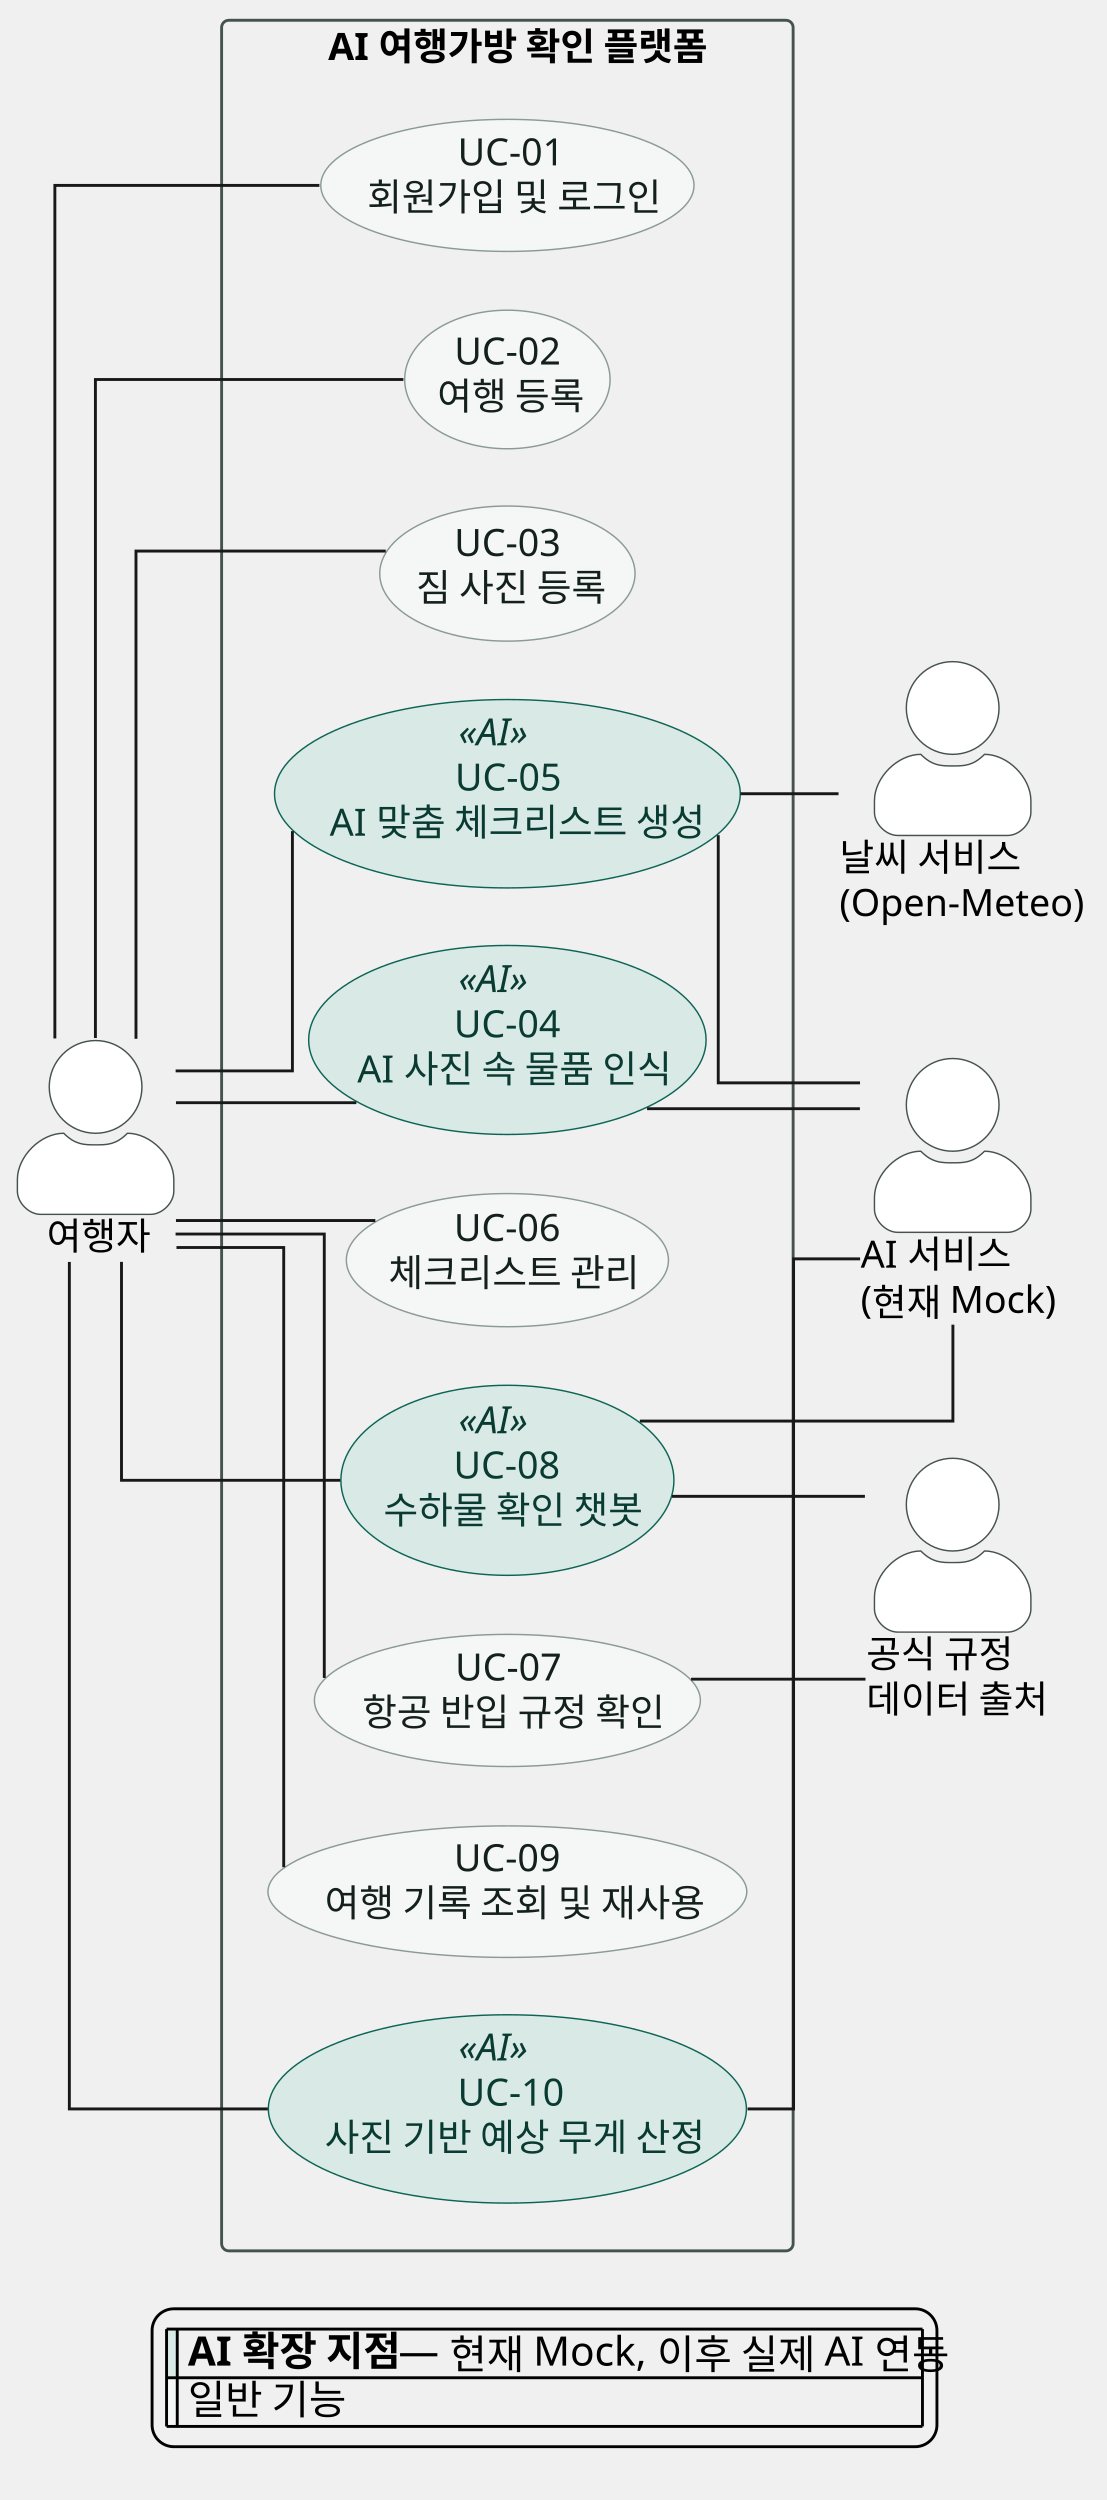
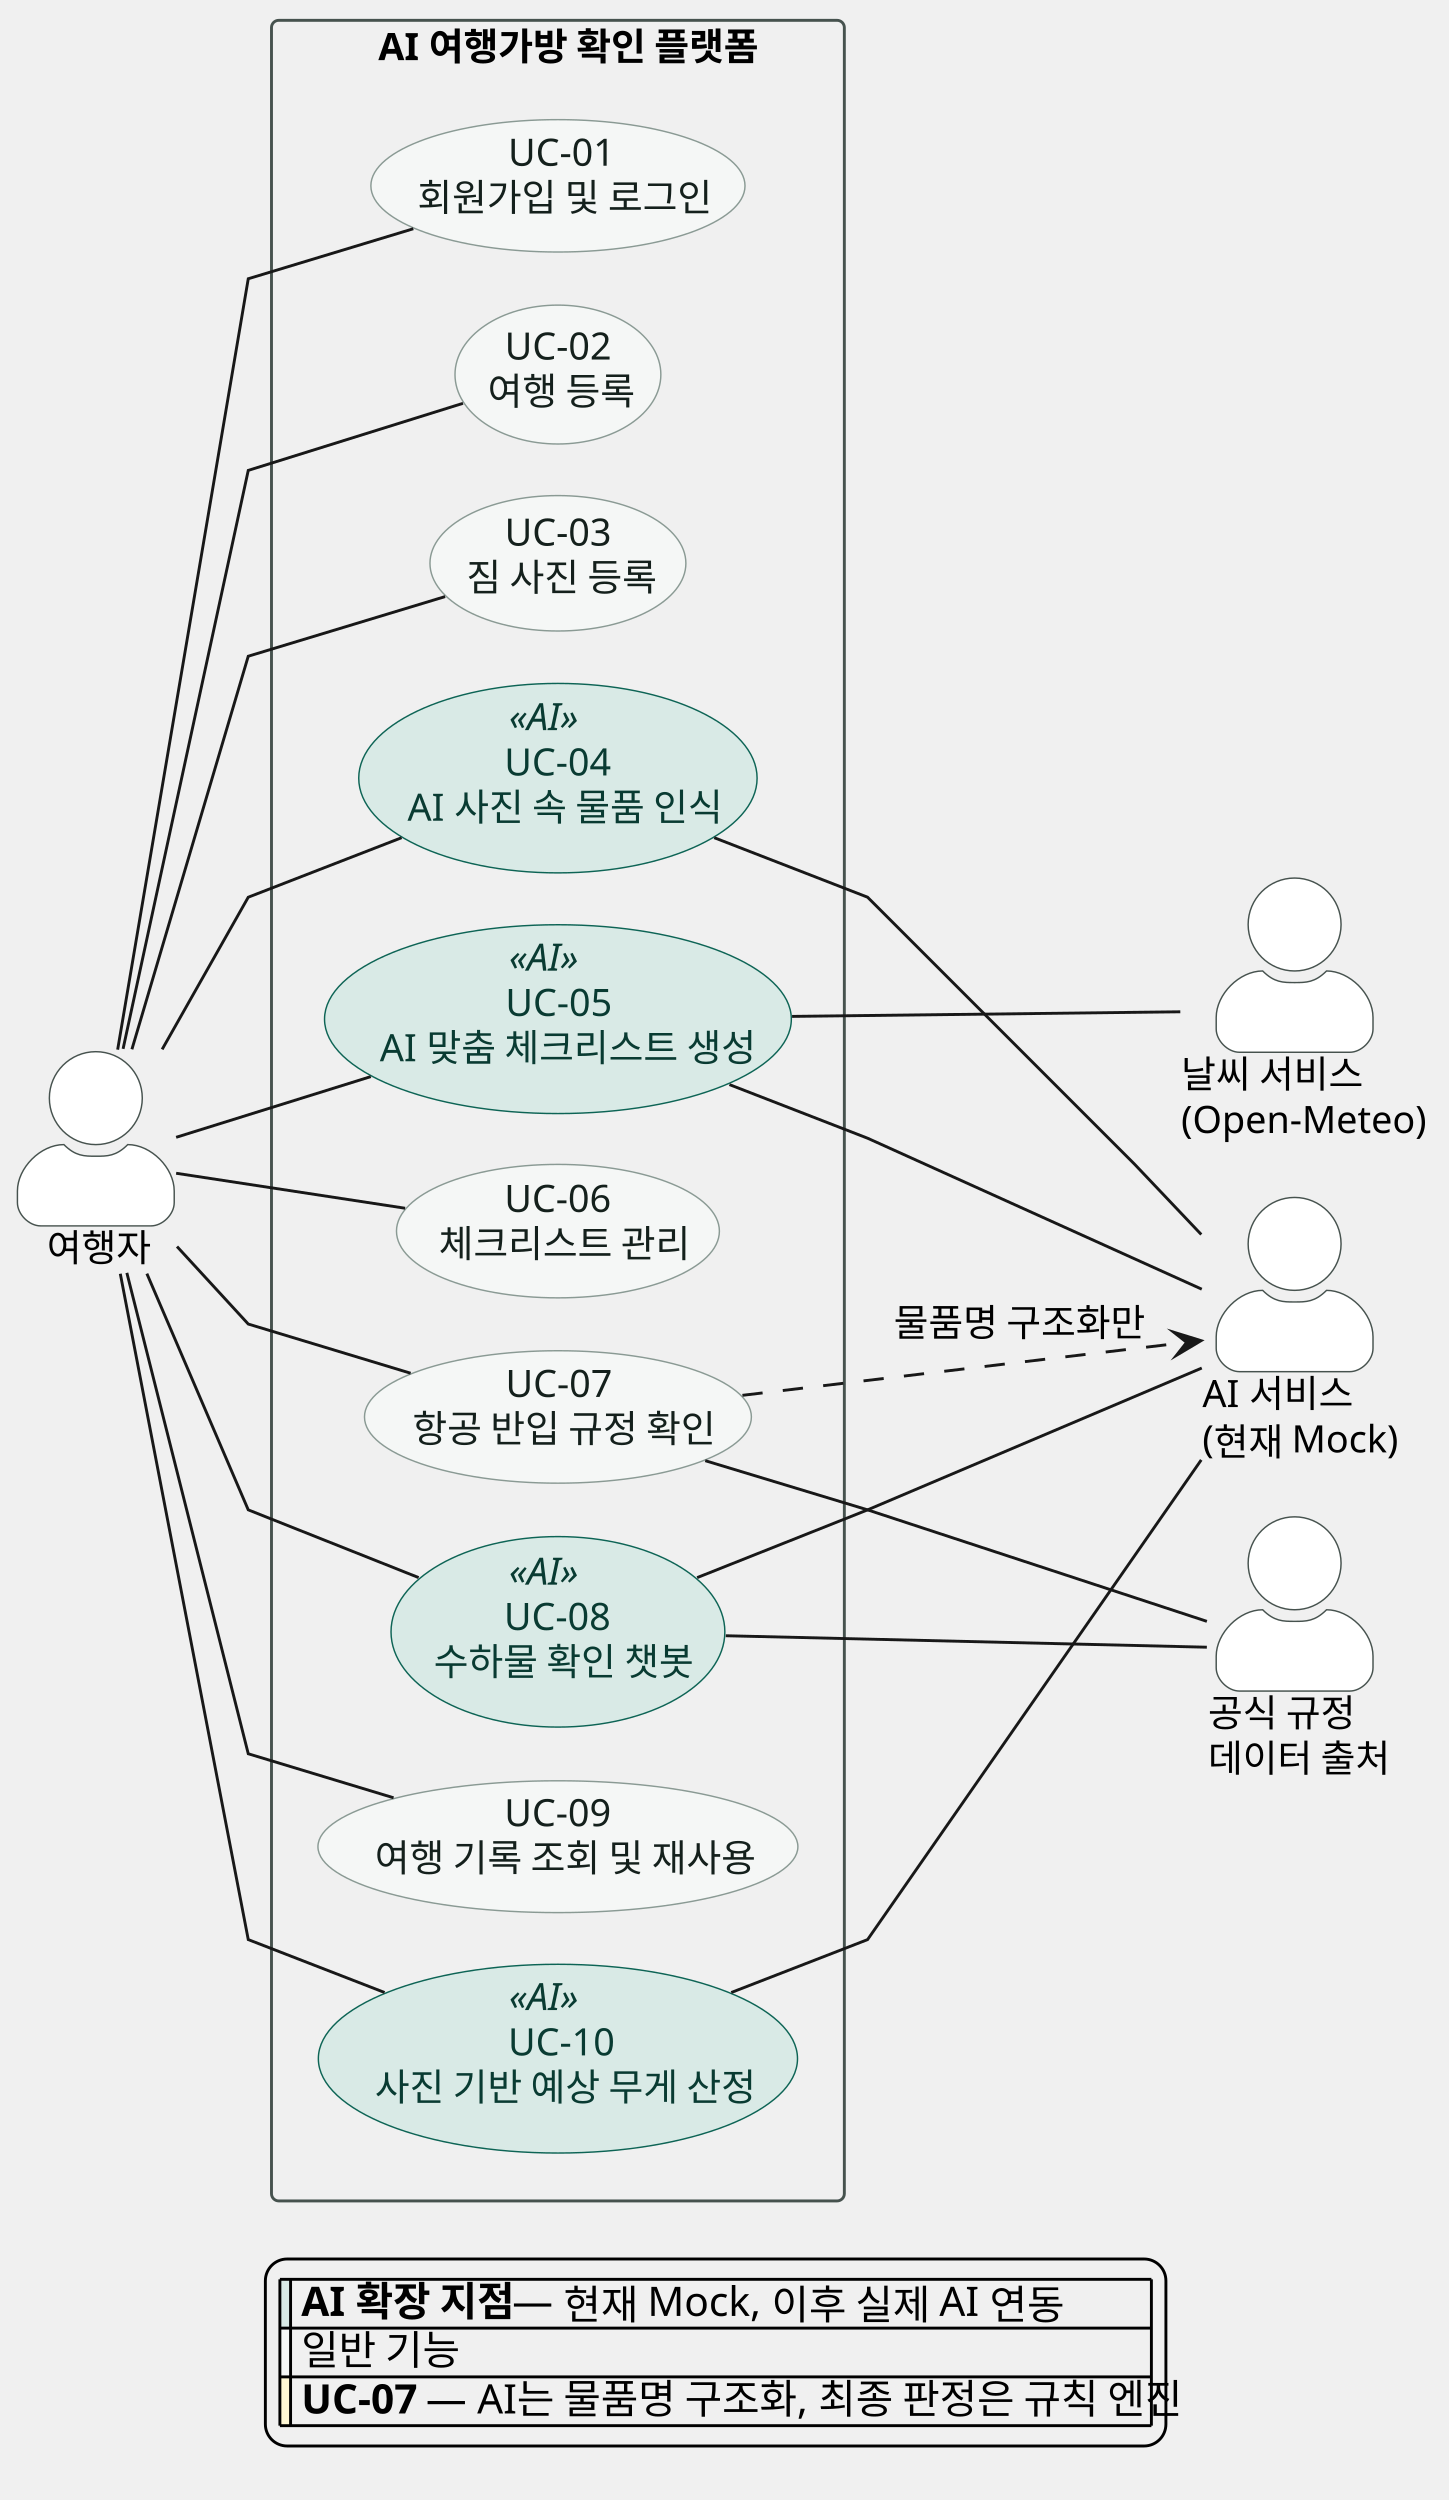
- <svg xmlns="http://www.w3.org/2000/svg" version="1.1" data-diagram-type="DESCRIPTION" style="width:382px;height:863px;background:#FFFFFF;" width="382px" height="863px" viewBox="0 0 382 863" zoomAndPan="magnify" preserveAspectRatio="none" contentStyleType="text/css">
+ <svg xmlns="http://www.w3.org/2000/svg" version="1.1" data-diagram-type="DESCRIPTION" style="width:499px;height:861px;background:#FFFFFF;" width="499px" height="861px" viewBox="0 0 499 861" zoomAndPan="magnify" preserveAspectRatio="none" contentStyleType="text/css">
  <defs />
  <g font-family="sans-serif" lengthAdjust="spacing">
    <g class="cluster" data-qualified-name="AI .... .. ..." id="ent0002" data-source-line="34">
-       <rect x="76.5" y="7" width="197.29" height="770" fill="none" style="stroke:#46524E;stroke-width:1;" rx="2.5" ry="2.5" />
-       <text x="113.291" y="20.7" fill="#000" font-size="13" textLength="123.708" font-weight="700" font-family="'Apple SD Gothic Neo'">AI 여행가방 확인 플랫폼</text>
+       <rect x="93.5" y="7" width="197.29" height="751" fill="none" style="stroke:#46524E;stroke-width:1;" rx="2.5" ry="2.5" />
+       <text x="130.291" y="20.7" fill="#000" font-size="13" textLength="123.708" font-weight="700" font-family="'Apple SD Gothic Neo'">AI 여행가방 확인 플랫폼</text>
    </g>
    <g class="entity" data-qualified-name="AI .... .. ....UC01" id="ent0003" data-source-line="35">
-       <ellipse cx="175.155" cy="63.998" rx="64.425" ry="22.798" fill="#F5F7F6" style="stroke:#8A9A94;stroke-width:0.5;" />
-       <text x="157.982" y="57.09" fill="#14201C" font-size="13" textLength="34.346" font-family="'Apple SD Gothic Neo'">UC-01</text>
-       <text x="126.756" y="72.69" fill="#14201C" font-size="13" textLength="96.798" font-family="'Apple SD Gothic Neo'">회원가입 및 로그인</text>
+       <ellipse cx="192.155" cy="63.998" rx="64.425" ry="22.798" fill="#F5F7F6" style="stroke:#8A9A94;stroke-width:0.5;" />
+       <text x="174.982" y="57.09" fill="#14201C" font-size="13" textLength="34.346" font-family="'Apple SD Gothic Neo'">UC-01</text>
+       <text x="143.756" y="72.69" fill="#14201C" font-size="13" textLength="96.798" font-family="'Apple SD Gothic Neo'">회원가입 및 로그인</text>
    </g>
    <g class="entity" data-qualified-name="AI .... .. ....UC02" id="ent0004" data-source-line="36">
-       <ellipse cx="175.148" cy="130.997" rx="35.448" ry="23.917" fill="#F5F7F6" style="stroke:#8A9A94;stroke-width:0.5;" />
-       <text x="156.831" y="125.832" fill="#14201C" font-size="13" textLength="36.634" font-family="'Apple SD Gothic Neo'">UC-02</text>
-       <text x="150.948" y="141.432" fill="#14201C" font-size="13" textLength="48.399" font-family="'Apple SD Gothic Neo'">여행 등록</text>
+       <ellipse cx="192.148" cy="128.997" rx="35.448" ry="23.917" fill="#F5F7F6" style="stroke:#8A9A94;stroke-width:0.5;" />
+       <text x="173.831" y="123.832" fill="#14201C" font-size="13" textLength="36.634" font-family="'Apple SD Gothic Neo'">UC-02</text>
+       <text x="167.948" y="139.432" fill="#14201C" font-size="13" textLength="48.399" font-family="'Apple SD Gothic Neo'">여행 등록</text>
    </g>
    <g class="entity" data-qualified-name="AI .... .. ....UC03" id="ent0005" data-source-line="37">
-       <ellipse cx="175.149" cy="197.999" rx="44.069" ry="23.319" fill="#F5F7F6" style="stroke:#8A9A94;stroke-width:0.5;" />
-       <text x="156.813" y="191.918" fill="#14201C" font-size="13" textLength="36.673" font-family="'Apple SD Gothic Neo'">UC-03</text>
-       <text x="143.618" y="207.518" fill="#14201C" font-size="13" textLength="63.063" font-family="'Apple SD Gothic Neo'">짐 사진 등록</text>
+       <ellipse cx="192.149" cy="193.999" rx="44.069" ry="23.319" fill="#F5F7F6" style="stroke:#8A9A94;stroke-width:0.5;" />
+       <text x="173.813" y="187.918" fill="#14201C" font-size="13" textLength="36.673" font-family="'Apple SD Gothic Neo'">UC-03</text>
+       <text x="160.618" y="203.518" fill="#14201C" font-size="13" textLength="63.063" font-family="'Apple SD Gothic Neo'">짐 사진 등록</text>
    </g>
    <g class="entity" data-qualified-name="AI .... .. ....UC04" id="ent0006" data-source-line="38">
-       <ellipse cx="175.147" cy="358.996" rx="68.597" ry="32.626" fill="#D9EAE6" style="stroke:#0D6455;stroke-width:0.5;" />
-       <text x="158.286" y="342.465" fill="#093B32" font-size="13" textLength="33.722" font-style="italic" font-family="'Apple SD Gothic Neo'">«AI»</text>
-       <text x="156.687" y="358.065" fill="#093B32" font-size="13" textLength="36.92" font-family="'Apple SD Gothic Neo'">UC-04</text>
-       <text x="123.335" y="373.665" fill="#093B32" font-size="13" textLength="103.623" font-family="'Apple SD Gothic Neo'">AI 사진 속 물품 인식</text>
+       <ellipse cx="192.147" cy="267.996" rx="68.597" ry="32.626" fill="#D9EAE6" style="stroke:#0D6455;stroke-width:0.5;" />
+       <text x="175.286" y="251.465" fill="#093B32" font-size="13" textLength="33.722" font-style="italic" font-family="'Apple SD Gothic Neo'">«AI»</text>
+       <text x="173.687" y="267.065" fill="#093B32" font-size="13" textLength="36.92" font-family="'Apple SD Gothic Neo'">UC-04</text>
+       <text x="140.335" y="282.665" fill="#093B32" font-size="13" textLength="103.623" font-family="'Apple SD Gothic Neo'">AI 사진 속 물품 인식</text>
    </g>
    <g class="entity" data-qualified-name="AI .... .. ....UC05" id="ent0007" data-source-line="39">
-       <ellipse cx="175.154" cy="273.997" rx="80.384" ry="32.517" fill="#D9EAE6" style="stroke:#0D6455;stroke-width:0.5;" />
-       <text x="158.293" y="257.289" fill="#093B32" font-size="13" textLength="33.722" font-style="italic" font-family="'Apple SD Gothic Neo'">«AI»</text>
-       <text x="157.058" y="272.889" fill="#093B32" font-size="13" textLength="36.192" font-family="'Apple SD Gothic Neo'">UC-05</text>
-       <text x="113.807" y="288.489" fill="#093B32" font-size="13" textLength="122.694" font-family="'Apple SD Gothic Neo'">AI 맞춤 체크리스트 생성</text>
+       <ellipse cx="192.154" cy="350.997" rx="80.384" ry="32.517" fill="#D9EAE6" style="stroke:#0D6455;stroke-width:0.5;" />
+       <text x="175.293" y="334.289" fill="#093B32" font-size="13" textLength="33.722" font-style="italic" font-family="'Apple SD Gothic Neo'">«AI»</text>
+       <text x="174.058" y="349.889" fill="#093B32" font-size="13" textLength="36.192" font-family="'Apple SD Gothic Neo'">UC-05</text>
+       <text x="130.807" y="365.489" fill="#093B32" font-size="13" textLength="122.694" font-family="'Apple SD Gothic Neo'">AI 맞춤 체크리스트 생성</text>
    </g>
    <g class="entity" data-qualified-name="AI .... .. ....UC06" id="ent0008" data-source-line="40">
-       <ellipse cx="175.154" cy="435.002" rx="55.604" ry="22.982" fill="#F5F7F6" style="stroke:#8A9A94;stroke-width:0.5;" />
-       <text x="156.7" y="428.39" fill="#14201C" font-size="13" textLength="36.907" font-family="'Apple SD Gothic Neo'">UC-06</text>
-       <text x="134.087" y="443.99" fill="#14201C" font-size="13" textLength="82.134" font-family="'Apple SD Gothic Neo'">체크리스트 관리</text>
+       <ellipse cx="192.154" cy="424.002" rx="55.604" ry="22.982" fill="#F5F7F6" style="stroke:#8A9A94;stroke-width:0.5;" />
+       <text x="173.7" y="417.39" fill="#14201C" font-size="13" textLength="36.907" font-family="'Apple SD Gothic Neo'">UC-06</text>
+       <text x="151.087" y="432.99" fill="#14201C" font-size="13" textLength="82.134" font-family="'Apple SD Gothic Neo'">체크리스트 관리</text>
    </g>
    <g class="entity" data-qualified-name="AI .... .. ....UC07" id="ent0009" data-source-line="41">
-       <ellipse cx="175.153" cy="586.997" rx="66.623" ry="22.807" fill="#F5F7F6" style="stroke:#8A9A94;stroke-width:0.5;" />
-       <text x="157.115" y="580.103" fill="#14201C" font-size="13" textLength="36.075" font-family="'Apple SD Gothic Neo'">UC-07</text>
-       <text x="125.044" y="595.703" fill="#14201C" font-size="13" textLength="100.217" font-family="'Apple SD Gothic Neo'">항공 반입 규정 확인</text>
+       <ellipse cx="192.153" cy="487.997" rx="66.623" ry="22.807" fill="#F5F7F6" style="stroke:#8A9A94;stroke-width:0.5;" />
+       <text x="174.115" y="481.103" fill="#14201C" font-size="13" textLength="36.075" font-family="'Apple SD Gothic Neo'">UC-07</text>
+       <text x="142.044" y="496.703" fill="#14201C" font-size="13" textLength="100.217" font-family="'Apple SD Gothic Neo'">항공 반입 규정 확인</text>
    </g>
    <g class="entity" data-qualified-name="AI .... .. ....UC08" id="ent0010" data-source-line="42">
-       <ellipse cx="175.154" cy="511.004" rx="57.484" ry="32.804" fill="#D9EAE6" style="stroke:#0D6455;stroke-width:0.5;" />
-       <text x="158.293" y="494.763" fill="#093B32" font-size="13" textLength="33.722" font-style="italic" font-family="'Apple SD Gothic Neo'">«AI»</text>
-       <text x="156.564" y="510.363" fill="#093B32" font-size="13" textLength="37.18" font-family="'Apple SD Gothic Neo'">UC-08</text>
-       <text x="132.377" y="525.963" fill="#093B32" font-size="13" textLength="85.553" font-family="'Apple SD Gothic Neo'">수하물 확인 챗봇</text>
+       <ellipse cx="192.154" cy="562.004" rx="57.484" ry="32.804" fill="#D9EAE6" style="stroke:#0D6455;stroke-width:0.5;" />
+       <text x="175.293" y="545.763" fill="#093B32" font-size="13" textLength="33.722" font-style="italic" font-family="'Apple SD Gothic Neo'">«AI»</text>
+       <text x="173.564" y="561.363" fill="#093B32" font-size="13" textLength="37.18" font-family="'Apple SD Gothic Neo'">UC-08</text>
+       <text x="149.377" y="576.963" fill="#093B32" font-size="13" textLength="85.553" font-family="'Apple SD Gothic Neo'">수하물 확인 챗봇</text>
    </g>
    <g class="entity" data-qualified-name="AI .... .. ....UC09" id="ent0011" data-source-line="43">
-       <ellipse cx="175.146" cy="653.002" rx="82.646" ry="22.702" fill="#F5F7F6" style="stroke:#8A9A94;stroke-width:0.5;" />
-       <text x="156.693" y="645.936" fill="#14201C" font-size="13" textLength="36.907" font-family="'Apple SD Gothic Neo'">UC-09</text>
-       <text x="112.083" y="661.536" fill="#14201C" font-size="13" textLength="126.126" font-family="'Apple SD Gothic Neo'">여행 기록 조회 및 재사용</text>
+       <ellipse cx="192.146" cy="636.002" rx="82.646" ry="22.702" fill="#F5F7F6" style="stroke:#8A9A94;stroke-width:0.5;" />
+       <text x="173.693" y="628.936" fill="#14201C" font-size="13" textLength="36.907" font-family="'Apple SD Gothic Neo'">UC-09</text>
+       <text x="129.083" y="644.536" fill="#14201C" font-size="13" textLength="126.126" font-family="'Apple SD Gothic Neo'">여행 기록 조회 및 재사용</text>
    </g>
    <g class="entity" data-qualified-name="AI .... .. ....UC10" id="ent0012" data-source-line="44">
-       <ellipse cx="175.15" cy="728.003" rx="82.51" ry="32.503" fill="#D9EAE6" style="stroke:#0D6455;stroke-width:0.5;" />
-       <text x="158.289" y="711.271" fill="#093B32" font-size="13" textLength="33.722" font-style="italic" font-family="'Apple SD Gothic Neo'">«AI»</text>
-       <text x="157.977" y="726.871" fill="#093B32" font-size="13" textLength="34.346" font-family="'Apple SD Gothic Neo'">UC-10</text>
-       <text x="112.087" y="742.471" fill="#093B32" font-size="13" textLength="126.126" font-family="'Apple SD Gothic Neo'">사진 기반 예상 무게 산정</text>
+       <ellipse cx="192.15" cy="709.003" rx="82.51" ry="32.503" fill="#D9EAE6" style="stroke:#0D6455;stroke-width:0.5;" />
+       <text x="175.289" y="692.271" fill="#093B32" font-size="13" textLength="33.722" font-style="italic" font-family="'Apple SD Gothic Neo'">«AI»</text>
+       <text x="174.977" y="707.871" fill="#093B32" font-size="13" textLength="34.346" font-family="'Apple SD Gothic Neo'">UC-10</text>
+       <text x="129.087" y="723.471" fill="#093B32" font-size="13" textLength="126.126" font-family="'Apple SD Gothic Neo'">사진 기반 예상 무게 산정</text>
    </g>
    <g class="entity" data-qualified-name="TRAVELER" id="ent0001" data-source-line="32">
-       <ellipse cx="33" cy="375.2" rx="16" ry="16" fill="#FFF" style="stroke:#46524E;stroke-width:0.5;" />
-       <path d="M33,395.2 C37,395.2 40,395.2 44,391.2 C52,391.2 60,399.2 60,407.2 L60,411.2 C60,415.2 56,419.2 52,419.2 L14,419.2 C10,419.2 6,415.2 6,411.2 L6,407.2 C6,399.2 14,391.2 22,391.2 C26,395.2 29,395.2 33,395.2" style="stroke:#46524E;stroke-width:0.5;" fill="#FFF" />
-       <text x="16.132" y="431.4" fill="#000" font-size="13" textLength="33.735" font-family="'Apple SD Gothic Neo'">여행자</text>
+       <ellipse cx="33" cy="378.2" rx="16" ry="16" fill="#FFF" style="stroke:#46524E;stroke-width:0.5;" />
+       <path d="M33,398.2 C37,398.2 40,398.2 44,394.2 C52,394.2 60,402.2 60,410.2 L60,414.2 C60,418.2 56,422.2 52,422.2 L14,422.2 C10,422.2 6,418.2 6,414.2 L6,410.2 C6,402.2 14,394.2 22,394.2 C26,398.2 29,398.2 33,398.2" style="stroke:#46524E;stroke-width:0.5;" fill="#FFF" />
+       <text x="16.132" y="434.4" fill="#000" font-size="13" textLength="33.735" font-family="'Apple SD Gothic Neo'">여행자</text>
    </g>
-     <g class="entity" data-qualified-name="AI" id="ent0022" data-source-line="58">
-       <ellipse cx="328.862" cy="381.4" rx="16" ry="16" fill="#FFF" style="stroke:#46524E;stroke-width:0.5;" />
-       <path d="M328.862,401.4 C332.862,401.4 335.862,401.4 339.862,397.4 C347.862,397.4 355.862,405.4 355.862,413.4 L355.862,417.4 C355.862,421.4 351.862,425.4 347.862,425.4 L309.862,425.4 C305.862,425.4 301.862,421.4 301.862,417.4 L301.862,413.4 C301.862,405.4 309.862,397.4 317.862,397.4 C321.862,401.4 324.862,401.4 328.862,401.4" style="stroke:#46524E;stroke-width:0.5;" fill="#FFF" />
-       <text x="297.11" y="437.6" fill="#000" font-size="13" textLength="48.386" font-family="'Apple SD Gothic Neo'">AI 서비스</text>
-       <text x="297.11" y="453.2" fill="#000" font-size="13" textLength="63.505" font-family="'Apple SD Gothic Neo'">(현재 Mock)</text>
+     <g class="entity" data-qualified-name="AI" id="ent0013" data-source-line="48">
+       <ellipse cx="445.862" cy="428.4" rx="16" ry="16" fill="#FFF" style="stroke:#46524E;stroke-width:0.5;" />
+       <path d="M445.862,448.4 C449.862,448.4 452.862,448.4 456.862,444.4 C464.862,444.4 472.862,452.4 472.862,460.4 L472.862,464.4 C472.862,468.4 468.862,472.4 464.862,472.4 L426.862,472.4 C422.862,472.4 418.862,468.4 418.862,464.4 L418.862,460.4 C418.862,452.4 426.862,444.4 434.862,444.4 C438.862,448.4 441.862,448.4 445.862,448.4" style="stroke:#46524E;stroke-width:0.5;" fill="#FFF" />
+       <text x="414.11" y="484.6" fill="#000" font-size="13" textLength="48.386" font-family="'Apple SD Gothic Neo'">AI 서비스</text>
+       <text x="414.11" y="500.2" fill="#000" font-size="13" textLength="63.505" font-family="'Apple SD Gothic Neo'">(현재 Mock)</text>
    </g>
-     <g class="entity" data-qualified-name="WEATHER" id="ent0023" data-source-line="59">
-       <ellipse cx="328.862" cy="244.4" rx="16" ry="16" fill="#FFF" style="stroke:#46524E;stroke-width:0.5;" />
-       <path d="M328.862,264.4 C332.862,264.4 335.862,264.4 339.862,260.4 C347.862,260.4 355.862,268.4 355.862,276.4 L355.862,280.4 C355.862,284.4 351.862,288.4 347.862,288.4 L309.862,288.4 C305.862,288.4 301.862,284.4 301.862,280.4 L301.862,276.4 C301.862,268.4 309.862,260.4 317.862,260.4 C321.862,264.4 324.862,264.4 328.862,264.4" style="stroke:#46524E;stroke-width:0.5;" fill="#FFF" />
-       <text x="289.79" y="300.6" fill="#000" font-size="13" textLength="59.644" font-family="'Apple SD Gothic Neo'">날씨 서비스</text>
-       <text x="289.79" y="316.2" fill="#000" font-size="13" textLength="78.143" font-family="'Apple SD Gothic Neo'">(Open-Meteo)</text>
+     <g class="entity" data-qualified-name="WEATHER" id="ent0014" data-source-line="49">
+       <ellipse cx="445.862" cy="318.4" rx="16" ry="16" fill="#FFF" style="stroke:#46524E;stroke-width:0.5;" />
+       <path d="M445.862,338.4 C449.862,338.4 452.862,338.4 456.862,334.4 C464.862,334.4 472.862,342.4 472.862,350.4 L472.862,354.4 C472.862,358.4 468.862,362.4 464.862,362.4 L426.862,362.4 C422.862,362.4 418.862,358.4 418.862,354.4 L418.862,350.4 C418.862,342.4 426.862,334.4 434.862,334.4 C438.862,338.4 441.862,338.4 445.862,338.4" style="stroke:#46524E;stroke-width:0.5;" fill="#FFF" />
+       <text x="406.79" y="374.6" fill="#000" font-size="13" textLength="59.644" font-family="'Apple SD Gothic Neo'">날씨 서비스</text>
+       <text x="406.79" y="390.2" fill="#000" font-size="13" textLength="78.143" font-family="'Apple SD Gothic Neo'">(Open-Meteo)</text>
    </g>
-     <g class="entity" data-qualified-name="RULES" id="ent0024" data-source-line="60">
-       <ellipse cx="328.862" cy="519.4" rx="16" ry="16" fill="#FFF" style="stroke:#46524E;stroke-width:0.5;" />
-       <path d="M328.862,539.4 C332.862,539.4 335.862,539.4 339.862,535.4 C347.862,535.4 355.862,543.4 355.862,551.4 L355.862,555.4 C355.862,559.4 351.862,563.4 347.862,563.4 L309.862,563.4 C305.862,563.4 301.862,559.4 301.862,555.4 L301.862,551.4 C301.862,543.4 309.862,535.4 317.862,535.4 C321.862,539.4 324.862,539.4 328.862,539.4" style="stroke:#46524E;stroke-width:0.5;" fill="#FFF" />
-       <text x="299.04" y="575.6" fill="#000" font-size="13" textLength="48.399" font-family="'Apple SD Gothic Neo'">공식 규정</text>
-       <text x="299.04" y="591.2" fill="#000" font-size="13" textLength="59.644" font-family="'Apple SD Gothic Neo'">데이터 출처</text>
+     <g class="entity" data-qualified-name="RULES" id="ent0015" data-source-line="50">
+       <ellipse cx="445.862" cy="538.4" rx="16" ry="16" fill="#FFF" style="stroke:#46524E;stroke-width:0.5;" />
+       <path d="M445.862,558.4 C449.862,558.4 452.862,558.4 456.862,554.4 C464.862,554.4 472.862,562.4 472.862,570.4 L472.862,574.4 C472.862,578.4 468.862,582.4 464.862,582.4 L426.862,582.4 C422.862,582.4 418.862,578.4 418.862,574.4 L418.862,570.4 C418.862,562.4 426.862,554.4 434.862,554.4 C438.862,558.4 441.862,558.4 445.862,558.4" style="stroke:#46524E;stroke-width:0.5;" fill="#FFF" />
+       <text x="416.04" y="594.6" fill="#000" font-size="13" textLength="48.399" font-family="'Apple SD Gothic Neo'">공식 규정</text>
+       <text x="416.04" y="610.2" fill="#000" font-size="13" textLength="59.644" font-family="'Apple SD Gothic Neo'">데이터 출처</text>
    </g>
-     <g class="link" data-entity-1="ent0001" data-entity-2="ent0003" id="lnk25" data-source-line="62" data-link-type="association">
-       <path d="M18.94,358.48 C18.94,270.82 18.94,64 18.94,64 C18.94,64 67.34,64 110.26,64" style="stroke:#181818;stroke-width:1;" fill="none" id="TRAVELER-UC01" />
+     <g class="link" data-entity-1="ent0001" data-entity-2="ent0003" id="lnk16" data-source-line="52" data-link-type="association">
+       <path d="M40.52,361.5 C54.38,279.7 85.5,96 85.5,96 C85.5,96 114.66,87.17 142.34,78.78" style="stroke:#181818;stroke-width:1;" fill="none" id="TRAVELER-UC01" />
    </g>
-     <g class="link" data-entity-1="ent0001" data-entity-2="ent0004" id="lnk26" data-source-line="63" data-link-type="association">
-       <path d="M32.94,358.32 C32.94,284.55 32.94,131 32.94,131 C32.94,131 97.13,131 139.26,131" style="stroke:#181818;stroke-width:1;" fill="none" id="TRAVELER-UC02" />
+     <g class="link" data-entity-1="ent0001" data-entity-2="ent0004" id="lnk17" data-source-line="53" data-link-type="association">
+       <path d="M42.39,361.23 C56.98,293.79 85.5,162 85.5,162 C85.5,162 128.33,148.62 159.45,138.9" style="stroke:#181818;stroke-width:1;" fill="none" id="TRAVELER-UC02" />
    </g>
-     <g class="link" data-entity-1="ent0001" data-entity-2="ent0005" id="lnk27" data-source-line="64" data-link-type="association">
-       <path d="M46.94,358.59 C46.94,298.8 46.94,190.23 46.94,190.23 C46.94,190.23 95.77,190.23 133.17,190.23" style="stroke:#181818;stroke-width:1;" fill="none" id="TRAVELER-UC03" />
+     <g class="link" data-entity-1="ent0001" data-entity-2="ent0005" id="lnk18" data-source-line="54" data-link-type="association">
+       <path d="M45.43,361.38 C60.6,310.12 85.5,226 85.5,226 C85.5,226 122.99,214.64 153.3,205.46" style="stroke:#181818;stroke-width:1;" fill="none" id="TRAVELER-UC03" />
    </g>
-     <g class="link" data-entity-1="ent0001" data-entity-2="ent0006" id="lnk28" data-source-line="65" data-link-type="association">
-       <path d="M60.74,380.65 C78.44,380.65 101.93,380.65 123.01,380.65" style="stroke:#181818;stroke-width:1;" fill="none" id="TRAVELER-UC04" />
+     <g class="link" data-entity-1="ent0001" data-entity-2="ent0006" id="lnk19" data-source-line="55" data-link-type="association">
+       <path d="M55.84,361.41 C69.88,336.61 85.5,309 85.5,309 C85.5,309 111.91,298.75 138.32,288.5" style="stroke:#181818;stroke-width:1;" fill="none" id="TRAVELER-UC04" />
    </g>
-     <g class="link" data-entity-1="ent0001" data-entity-2="ent0007" id="lnk29" data-source-line="66" data-link-type="association">
-       <path d="M60.63,369.68 C79.44,369.68 100.94,369.68 100.94,369.68 C100.94,369.68 100.94,313.02 100.94,286.9" style="stroke:#181818;stroke-width:1;" fill="none" id="TRAVELER-UC05" />
+     <g class="link" data-entity-1="ent0001" data-entity-2="ent0007" id="lnk20" data-source-line="56" data-link-type="association">
+       <path d="M60.66,391.69 C79.05,385.95 104.3,378.08 127.7,370.78" style="stroke:#181818;stroke-width:1;" fill="none" id="TRAVELER-UC05" />
    </g>
-     <g class="link" data-entity-1="ent0001" data-entity-2="ent0008" id="lnk30" data-source-line="67" data-link-type="association">
-       <path d="M60.74,421.33 C80.3,421.33 106.92,421.33 129.57,421.33" style="stroke:#181818;stroke-width:1;" fill="none" id="TRAVELER-UC06" />
+     <g class="link" data-entity-1="ent0001" data-entity-2="ent0008" id="lnk21" data-source-line="57" data-link-type="association">
+       <path d="M60.66,404.07 C82.2,407.36 113.16,412.09 139.52,416.12" style="stroke:#181818;stroke-width:1;" fill="none" id="TRAVELER-UC06" />
    </g>
-     <g class="link" data-entity-1="ent0001" data-entity-2="ent0009" id="lnk31" data-source-line="68" data-link-type="association">
-       <path d="M60.61,425.99 C83.37,425.99 111.94,425.99 111.94,425.99 C111.94,425.99 111.94,547.07 111.94,579.23" style="stroke:#181818;stroke-width:1;" fill="none" id="TRAVELER-UC07" />
+     <g class="link" data-entity-1="ent0001" data-entity-2="ent0009" id="lnk22" data-source-line="58" data-link-type="association">
+       <path d="M60.96,429.31 C73.42,442.86 85.5,456 85.5,456 C85.5,456 114.02,464.64 141.42,472.94" style="stroke:#181818;stroke-width:1;" fill="none" id="TRAVELER-UC07" />
    </g>
-     <g class="link" data-entity-1="ent0001" data-entity-2="ent0010" id="lnk32" data-source-line="69" data-link-type="association">
-       <path d="M41.94,435.6 C41.94,468.67 41.94,511 41.94,511 C41.94,511 81.49,511 117.49,511" style="stroke:#181818;stroke-width:1;" fill="none" id="TRAVELER-UC08" />
+     <g class="link" data-entity-1="ent0001" data-entity-2="ent0010" id="lnk23" data-source-line="59" data-link-type="association">
+       <path d="M50.58,438.63 C65.63,473.71 85.5,520 85.5,520 C85.5,520 115.98,532.12 144.19,543.33" style="stroke:#181818;stroke-width:1;" fill="none" id="TRAVELER-UC08" />
    </g>
-     <g class="link" data-entity-1="ent0001" data-entity-2="ent0011" id="lnk33" data-source-line="70" data-link-type="association">
-       <path d="M60.92,430.64 C78.51,430.64 97.94,430.64 97.94,430.64 C97.94,430.64 97.94,603.94 97.94,644.55" style="stroke:#181818;stroke-width:1;" fill="none" id="TRAVELER-UC09" />
+     <g class="link" data-entity-1="ent0001" data-entity-2="ent0011" id="lnk24" data-source-line="60" data-link-type="association">
+       <path d="M43.69,438.37 C58.61,497.46 85.5,604 85.5,604 C85.5,604 110.09,611.45 135.54,619.16" style="stroke:#181818;stroke-width:1;" fill="none" id="TRAVELER-UC09" />
    </g>
-     <g class="link" data-entity-1="ent0001" data-entity-2="ent0012" id="lnk34" data-source-line="71" data-link-type="association">
-       <path d="M23.94,435.62 C23.94,522.93 23.94,728 23.94,728 C23.94,728 57.16,728 92.46,728" style="stroke:#181818;stroke-width:1;" fill="none" id="TRAVELER-UC10" />
+     <g class="link" data-entity-1="ent0001" data-entity-2="ent0012" id="lnk25" data-source-line="61" data-link-type="association">
+       <path d="M41.43,438.68 C55.7,512.9 85.5,668 85.5,668 C85.5,668 108.14,676.78 132.45,686.22" style="stroke:#181818;stroke-width:1;" fill="none" id="TRAVELER-UC10" />
    </g>
-     <g class="link" data-entity-1="ent0006" data-entity-2="ent0022" id="lnk35" data-source-line="73" data-link-type="association">
-       <path d="M223.36,382.72 C247.31,382.72 275.59,382.72 296.84,382.72" style="stroke:#181818;stroke-width:1;" fill="none" id="UC04-AI" />
+     <g class="link" data-entity-1="ent0006" data-entity-2="ent0013" id="lnk26" data-source-line="63" data-link-type="association">
+       <path d="M245.97,288.5 C272.38,298.75 298.79,309 298.79,309 C298.79,309 390.79,401 390.79,401 C390.79,401 401.7,412.5 413.72,425.17" style="stroke:#181818;stroke-width:1;" fill="none" id="UC04-AI" />
    </g>
-     <g class="link" data-entity-1="ent0007" data-entity-2="ent0022" id="lnk36" data-source-line="74" data-link-type="association">
-       <path d="M247.94,288.3 C247.94,315.9 247.94,373.81 247.94,373.81 C247.94,373.81 274.26,373.81 296.88,373.81" style="stroke:#181818;stroke-width:1;" fill="none" id="UC05-AI" />
+     <g class="link" data-entity-1="ent0007" data-entity-2="ent0013" id="lnk27" data-source-line="64" data-link-type="association">
+       <path d="M251.22,373.54 C275.77,383.07 298.79,392 298.79,392 C298.79,392 371.01,424.63 413.89,444" style="stroke:#181818;stroke-width:1;" fill="none" id="UC05-AI" />
    </g>
-     <g class="link" data-entity-1="ent0010" data-entity-2="ent0022" id="lnk37" data-source-line="75" data-link-type="association">
-       <path d="M220.87,490.55 C266.2,490.55 328.94,490.55 328.94,490.55 C328.94,490.55 328.94,474.77 328.94,457.27" style="stroke:#181818;stroke-width:1;" fill="none" id="UC08-AI" />
+     <g class="link" data-entity-1="ent0009" data-entity-2="ent0013" id="lnk28" data-source-line="65" data-link-type="dependency">
+       <path d="M255.69,480.55 C305.93,474.56 369.385,466.991 408.685,462.311" style="stroke:#181818;stroke-width:1;stroke-dasharray:7,7;" fill="none" id="UC07-to-AI" />
+       <polygon points="413.65,461.72,404.24,458.812,408.685,462.311,405.186,466.756,413.65,461.72" fill="#181818" style="stroke:#181818;stroke-width:1;stroke-linejoin:miter;stroke-miterlimit:10;" />
+       <text x="307.79" y="460.18" fill="#000" font-size="13" textLength="82.134" font-family="'Apple SD Gothic Neo'">물품명 구조화만</text>
    </g>
-     <g class="link" data-entity-1="ent0012" data-entity-2="ent0022" id="lnk38" data-source-line="76" data-link-type="association">
-       <path d="M258.06,728 C267.57,728 273.94,728 273.94,728 C273.94,728 273.94,434.56 273.94,434.56 C273.94,434.56 284.83,434.56 296.91,434.56" style="stroke:#181818;stroke-width:1;" fill="none" id="UC10-AI" />
+     <g class="link" data-entity-1="ent0010" data-entity-2="ent0013" id="lnk29" data-source-line="66" data-link-type="association">
+       <path d="M240.1,543.33 C268.31,532.12 298.79,520 298.79,520 C298.79,520 371.01,489.35 413.89,471.15" style="stroke:#181818;stroke-width:1;" fill="none" id="UC08-AI" />
    </g>
-     <g class="link" data-entity-1="ent0007" data-entity-2="ent0023" id="lnk39" data-source-line="77" data-link-type="association">
-       <path d="M255.61,274 C267.37,274 279.03,274 289.46,274" style="stroke:#181818;stroke-width:1;" fill="none" id="UC05-WEATHER" />
+     <g class="link" data-entity-1="ent0012" data-entity-2="ent0013" id="lnk30" data-source-line="67" data-link-type="association">
+       <path d="M251.84,686.22 C276.16,676.78 298.79,668 298.79,668 C298.79,668 370.81,564.47 413.71,502.79" style="stroke:#181818;stroke-width:1;" fill="none" id="UC10-AI" />
    </g>
-     <g class="link" data-entity-1="ent0009" data-entity-2="ent0024" id="lnk40" data-source-line="78" data-link-type="association">
-       <path d="M238.56,579.65 C259.4,579.65 281.6,579.65 298.77,579.65" style="stroke:#181818;stroke-width:1;" fill="none" id="UC07-RULES" />
+     <g class="link" data-entity-1="ent0007" data-entity-2="ent0014" id="lnk31" data-source-line="68" data-link-type="association">
+       <path d="M272.79,350.05 C317.44,349.52 371.1,348.88 406.5,348.46" style="stroke:#181818;stroke-width:1;" fill="none" id="UC05-WEATHER" />
    </g>
-     <g class="link" data-entity-1="ent0010" data-entity-2="ent0024" id="lnk41" data-source-line="79" data-link-type="association">
-       <path d="M231.95,516.53 C254.53,516.53 279.59,516.53 298.57,516.53" style="stroke:#181818;stroke-width:1;" fill="none" id="UC08-RULES" />
+     <g class="link" data-entity-1="ent0009" data-entity-2="ent0015" id="lnk32" data-source-line="69" data-link-type="association">
+       <path d="M242.88,503.06 C270.28,511.36 298.79,520 298.79,520 C298.79,520 373.03,544.39 415.65,558.4" style="stroke:#181818;stroke-width:1;" fill="none" id="UC07-RULES" />
    </g>
-     <g class="legend" data-source-line="81">
-       <rect x="52.5" y="797" width="270.932" height="47.6" fill="none" style="stroke:#000;stroke-width:1;" rx="7.5" ry="7.5" />
-       <rect x="57.5" y="804" width="3.682" height="16.8" fill="#D9EAE6" style="stroke:none;" />
-       <text x="57.5" y="816.6" fill="#000" font-size="14" font-family="'Apple SD Gothic Neo'"> </text>
-       <text x="61.182" y="816.6" fill="#000" font-size="14" font-family="'Apple SD Gothic Neo'"> </text>
-       <text x="64.864" y="816.6" fill="#000" font-size="14" textLength="68.992" font-weight="700" font-family="'Apple SD Gothic Neo'">AI 확장 지점</text>
-       <text x="137.538" y="816.6" fill="#000" font-size="14" textLength="177.212" font-family="'Apple SD Gothic Neo'">— 현재 Mock, 이후 실제 AI 연동</text>
-       <rect x="57.5" y="820.8" width="3.682" height="16.8" fill="#F5F7F6" style="stroke:none;" />
-       <text x="57.5" y="833.4" fill="#000" font-size="14" font-family="'Apple SD Gothic Neo'"> </text>
-       <text x="64.864" y="833.4" fill="#000" font-size="14" textLength="52.122" font-family="'Apple SD Gothic Neo'">일반 기능</text>
-       <line x1="57.5" y1="804" x2="318.433" y2="804" style="stroke:#000;stroke-width:1;" />
-       <line x1="57.5" y1="820.8" x2="318.433" y2="820.8" style="stroke:#000;stroke-width:1;" />
-       <line x1="57.5" y1="837.6" x2="318.433" y2="837.6" style="stroke:#000;stroke-width:1;" />
-       <line x1="57.5" y1="804" x2="57.5" y2="837.6" style="stroke:#000;stroke-width:1;" />
-       <line x1="61.182" y1="804" x2="61.182" y2="837.6" style="stroke:#000;stroke-width:1;" />
-       <line x1="318.433" y1="804" x2="318.433" y2="837.6" style="stroke:#000;stroke-width:1;" />
+     <g class="link" data-entity-1="ent0010" data-entity-2="ent0015" id="lnk33" data-source-line="70" data-link-type="association">
+       <path d="M249.95,563.35 C301.43,564.58 375.22,566.34 415.64,567.3" style="stroke:#181818;stroke-width:1;" fill="none" id="UC08-RULES" />
+     </g>
+     <g class="legend" data-source-line="72">
+       <rect x="91.393" y="778" width="310.146" height="64.4" fill="none" style="stroke:#000;stroke-width:1;" rx="7.5" ry="7.5" />
+       <rect x="96.393" y="785" width="3.682" height="16.8" fill="#D9EAE6" style="stroke:none;" />
+       <text x="96.393" y="797.6" fill="#000" font-size="14" font-family="'Apple SD Gothic Neo'"> </text>
+       <text x="100.075" y="797.6" fill="#000" font-size="14" font-family="'Apple SD Gothic Neo'"> </text>
+       <text x="103.757" y="797.6" fill="#000" font-size="14" textLength="68.992" font-weight="700" font-family="'Apple SD Gothic Neo'">AI 확장 지점</text>
+       <text x="176.431" y="797.6" fill="#000" font-size="14" textLength="177.212" font-family="'Apple SD Gothic Neo'">— 현재 Mock, 이후 실제 AI 연동</text>
+       <rect x="96.393" y="801.8" width="3.682" height="16.8" fill="#F5F7F6" style="stroke:none;" />
+       <text x="96.393" y="814.4" fill="#000" font-size="14" font-family="'Apple SD Gothic Neo'"> </text>
+       <text x="103.757" y="814.4" fill="#000" font-size="14" textLength="52.122" font-family="'Apple SD Gothic Neo'">일반 기능</text>
+       <rect x="96.393" y="818.6" width="3.682" height="16.8" fill="#FFF8D5" style="stroke:none;" />
+       <text x="96.393" y="831.2" fill="#000" font-size="14" font-family="'Apple SD Gothic Neo'"> </text>
+       <text x="100.075" y="831.2" fill="#000" font-size="14" font-family="'Apple SD Gothic Neo'"> </text>
+       <text x="103.757" y="831.2" fill="#000" font-size="14" textLength="39.256" font-weight="700" font-family="'Apple SD Gothic Neo'">UC-07</text>
+       <text x="146.695" y="831.2" fill="#000" font-size="14" textLength="246.162" font-family="'Apple SD Gothic Neo'">— AI는 물품명 구조화, 최종 판정은 규칙 엔진</text>
+       <line x1="96.393" y1="785" x2="396.54" y2="785" style="stroke:#000;stroke-width:1;" />
+       <line x1="96.393" y1="801.8" x2="396.54" y2="801.8" style="stroke:#000;stroke-width:1;" />
+       <line x1="96.393" y1="818.6" x2="396.54" y2="818.6" style="stroke:#000;stroke-width:1;" />
+       <line x1="96.393" y1="835.4" x2="396.54" y2="835.4" style="stroke:#000;stroke-width:1;" />
+       <line x1="96.393" y1="785" x2="96.393" y2="835.4" style="stroke:#000;stroke-width:1;" />
+       <line x1="100.075" y1="785" x2="100.075" y2="835.4" style="stroke:#000;stroke-width:1;" />
+       <line x1="396.54" y1="785" x2="396.54" y2="835.4" style="stroke:#000;stroke-width:1;" />
    </g>
  </g>
</svg>
